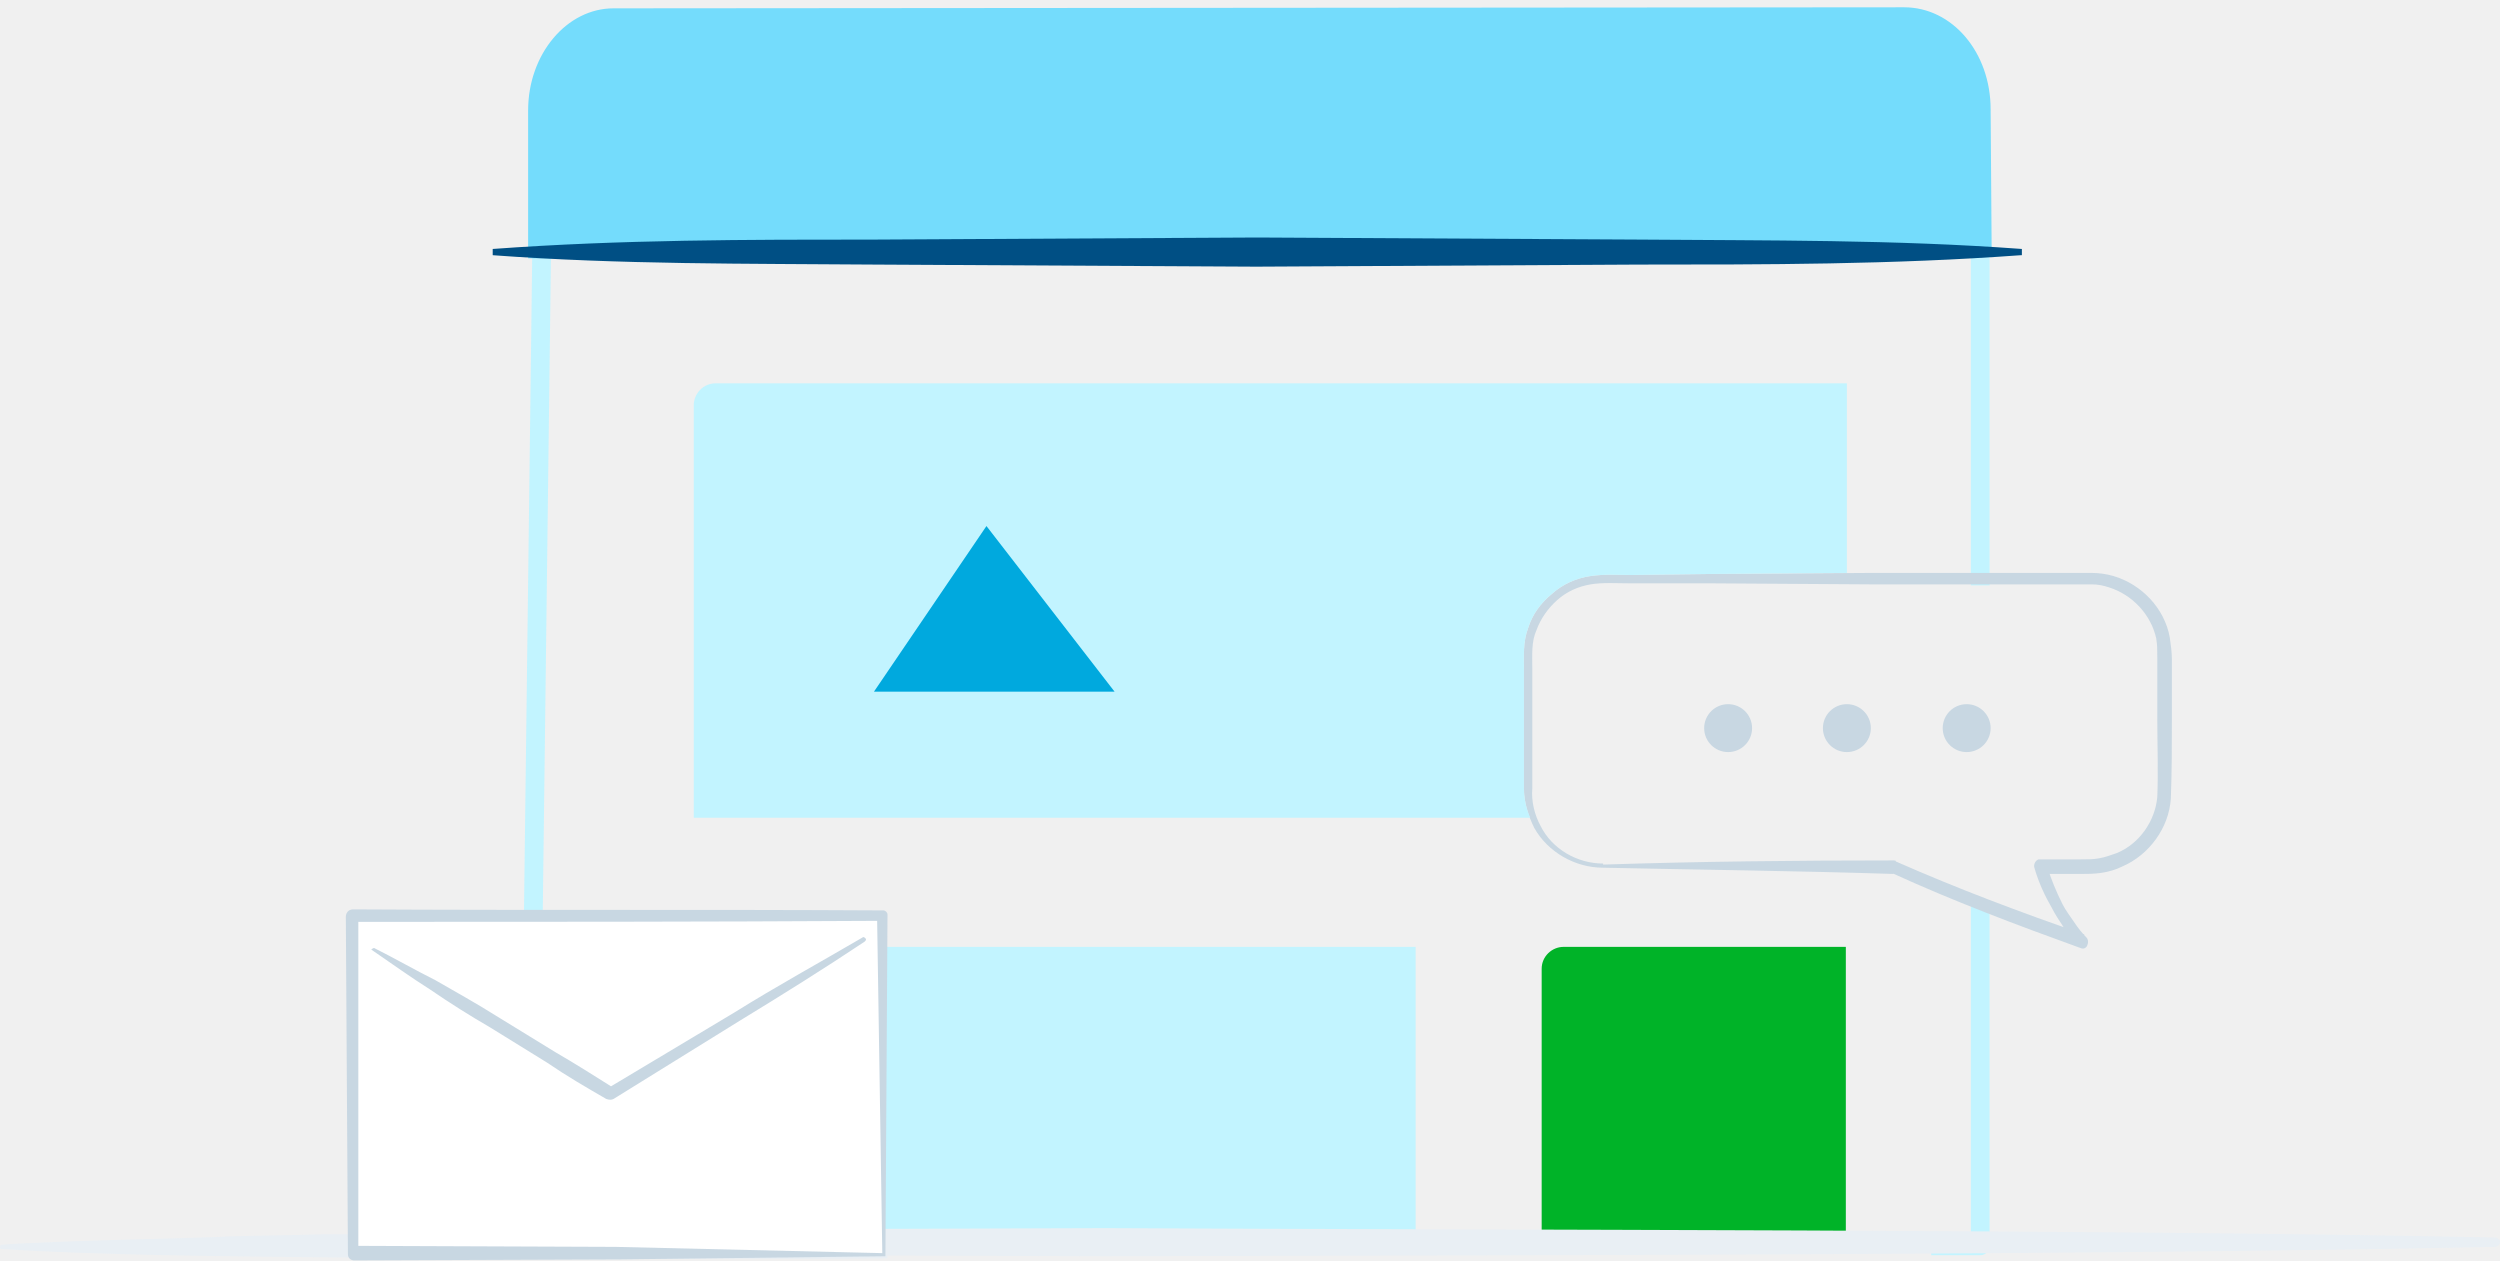
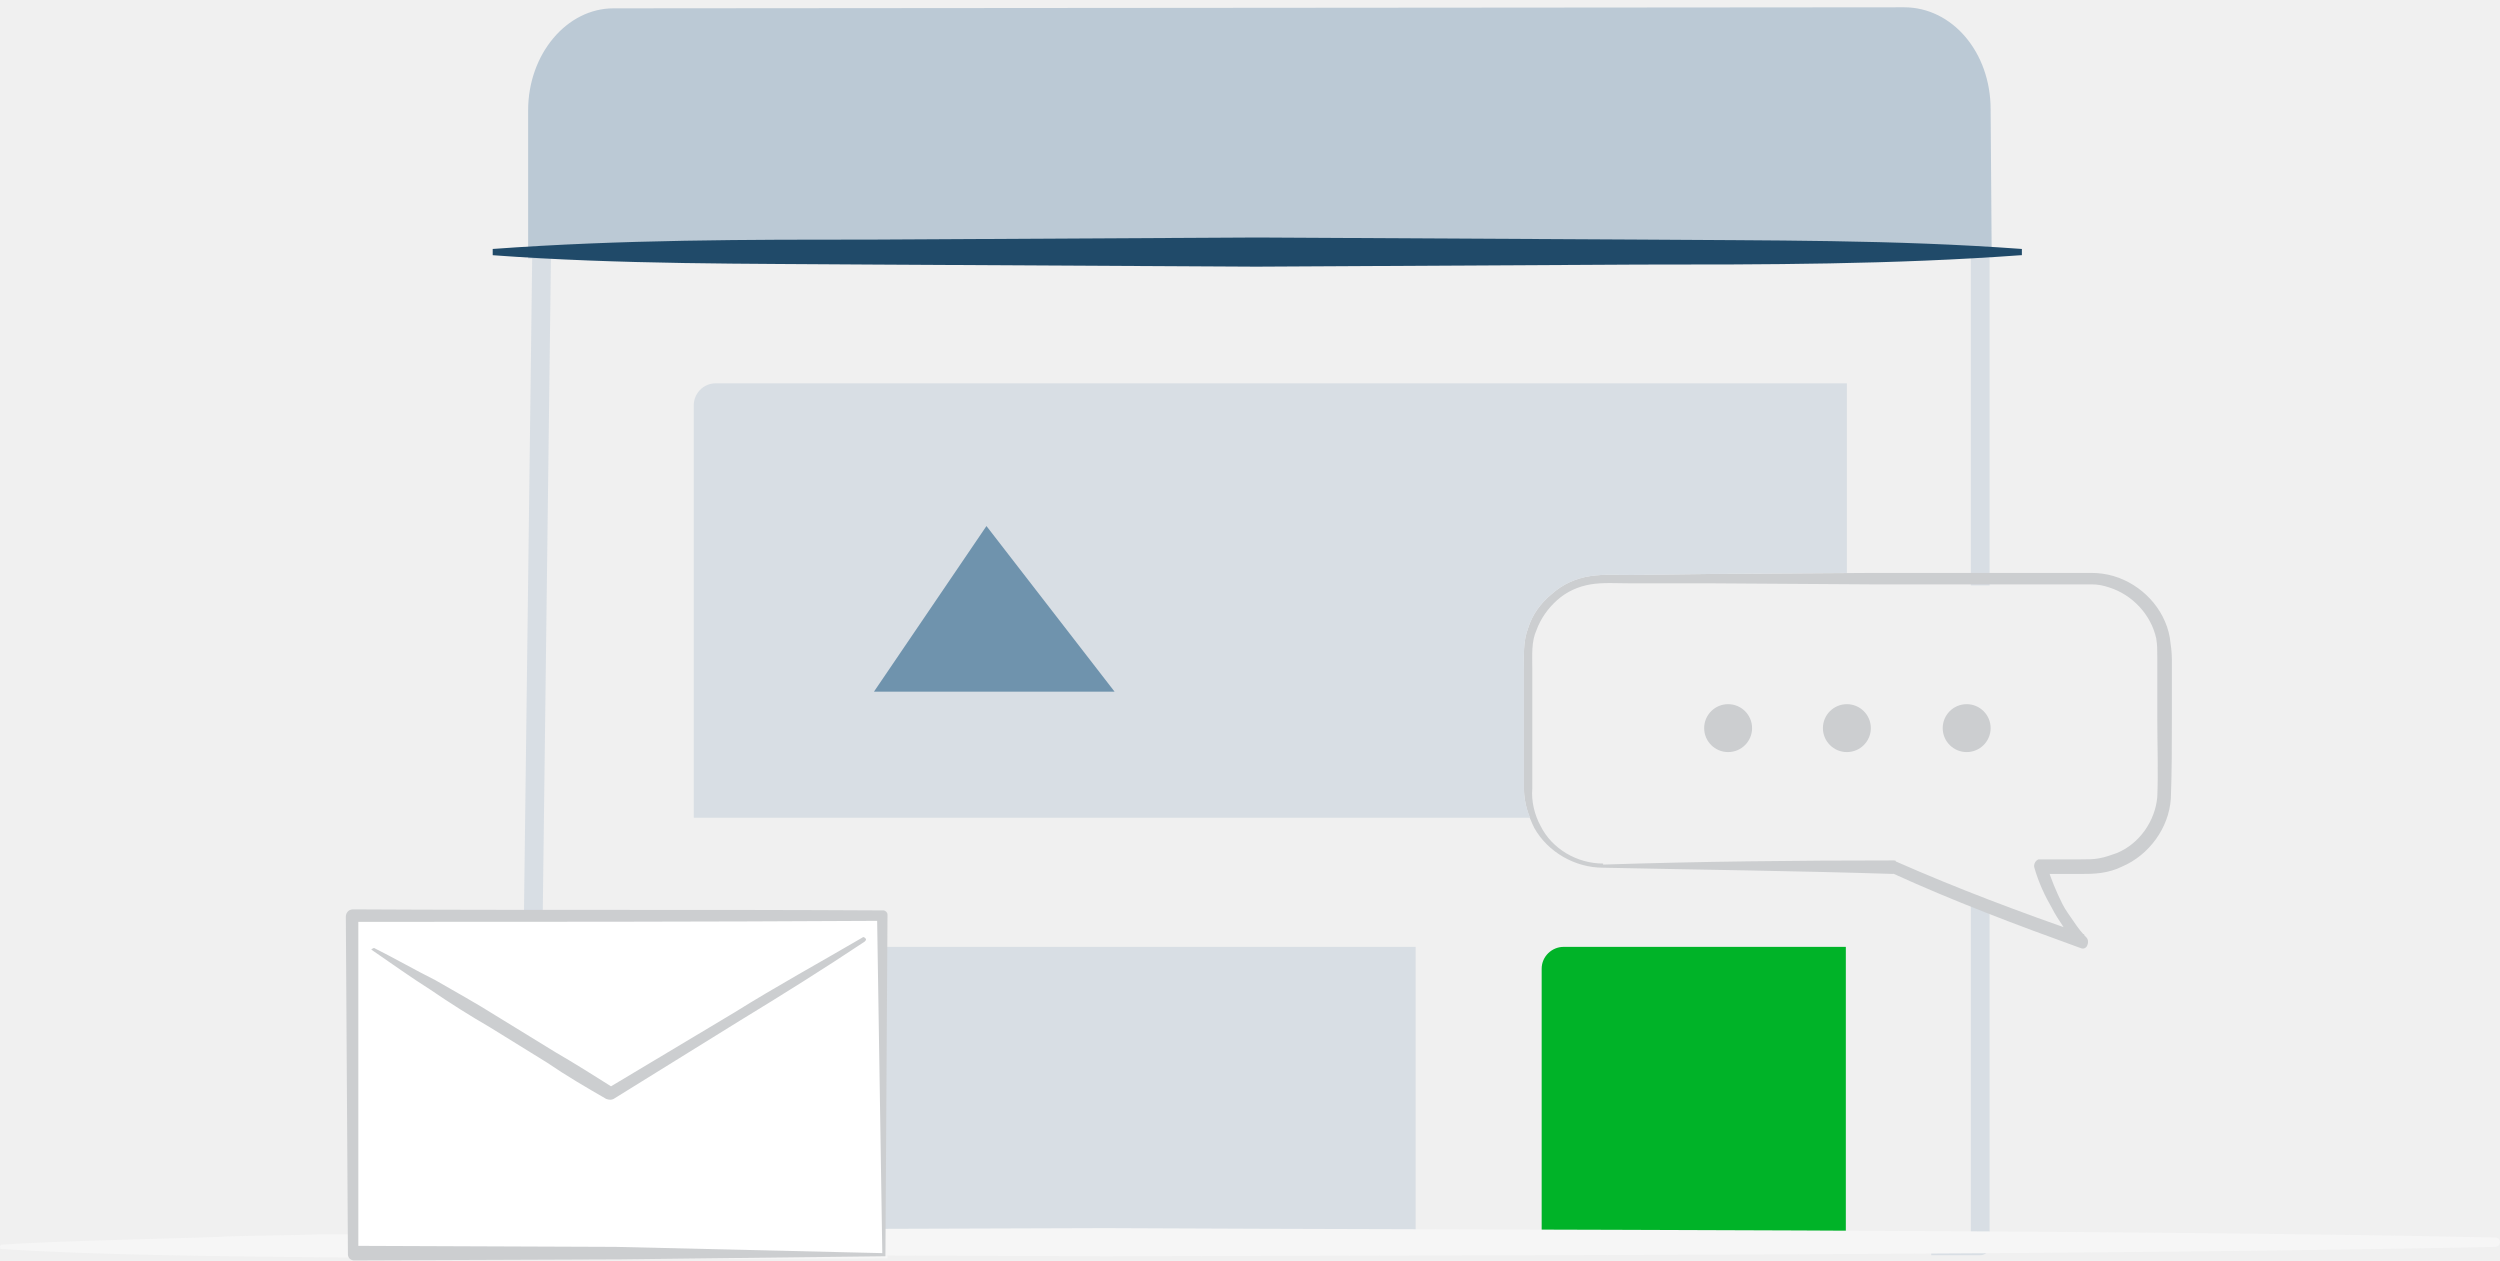
<svg xmlns="http://www.w3.org/2000/svg" id="wordAds" viewBox="0 0 240 121">
-   <style>.st0{fill:#c2f4ff}.st1{fill:#00b328}.st2{fill:#c8d7e2}.st3{fill:#00a9de}.st4{fill:#e9eff4}.st5{fill:#74dcfc}.st6{fill:#004f84}.st7{fill:#fff}</style>
+   <style>.st0{fill:#D8DEE4}.st1{fill:#00b328}.st2{fill:#CCCED0}.st3{fill:#6F93AD}.st4{fill:#F6F6F6}.st5{fill:#BBC9D5}.st6{fill:#204A69}.st7{fill:#fff}</style>
  <path class="st0" d="M51.1 23.9l-.8 63.8 1.8.3.8-64.1h-1.8zM189.2 23.6v32.6h1.8V23.5c-.6 0-1.2 0-1.8.1zM189.2 86.1v32.6h-3.8v1.8h4.7c.5 0 .9-.4.9-.9V87c-.6-.3-1.2-.7-1.8-.9zM84.8 90.9c0 9.6.2 19.1.1 28.7h51V90.9H84.8z" />
  <path class="st1" d="M177.2 119.6H148V93c0-1.2 1-2.1 2.1-2.1h27.1v28.7z" />
  <path class="st2" d="M153.9 83c9.3-.3 18.6-.4 27.9-.4.1 0 .2 0 .2.1 5.9 2.6 12 4.9 18.1 7l-.6 1c-.5-.5-1-1.1-1.4-1.7-.4-.6-.8-1.2-1.1-1.8-.7-1.2-1.3-2.5-1.7-3.9-.1-.3.1-.7.4-.8h4c.7 0 1.3 0 1.8-.1.6-.1 1.1-.3 1.7-.5 2.2-.9 3.7-3.1 3.9-5.4.1-2.4 0-5.1 0-7.6v-5.8c0-.7 0-1.2-.1-1.8-.5-2.3-2.3-4.2-4.5-4.9-.6-.2-1.1-.3-1.7-.3h-21.2l-15.4-.1h-7.7c-1.3 0-2.6-.1-3.8.1-1.2.2-2.3.7-3.2 1.5-.9.8-1.6 1.8-2 2.9-.5 1.1-.4 2.4-.4 3.7v11.5c-.1 1.2.2 2.5.8 3.6 1.1 2.2 3.5 3.6 6 3.6v.1zm0 .3c-2.7 0-5.3-1.5-6.6-3.8-.6-1.2-1-2.5-1-3.8V64.2c0-1.2-.1-2.6.4-3.9.4-1.3 1.2-2.4 2.3-3.3 1-.9 2.3-1.5 3.7-1.7 1.4-.2 2.6-.1 3.9-.1l7.7-.1 15.4-.1H200.8c.7 0 1.4.1 2.1.3 2.7.8 4.9 3.1 5.4 5.9.1.7.2 1.4.2 2.1V69c0 2.6 0 5.1-.1 7.7-.2 2.8-2.1 5.4-4.7 6.5-.6.3-1.3.5-2 .6-.7.1-1.4.1-2 .1h-3.8l.6-.8c.4 1.3.9 2.5 1.5 3.7.3.6.7 1.1 1.1 1.7s.8 1.1 1.2 1.5c.2.2.2.6 0 .9-.2.2-.4.2-.6.1-6.1-2.2-12.2-4.5-18.1-7.2l.2.1c-9.3-.3-18.6-.4-27.9-.6z" />
  <path class="st0" d="M146.3 75.7V64.2c0-1.2-.1-2.6.4-3.9.4-1.3 1.2-2.4 2.3-3.3 1-.9 2.3-1.5 3.7-1.7 1.4-.2 2.6-.1 3.9-.1l7.7-.1 13-.1V36.8H68.7c-1.2 0-2.1 1-2.1 2.1v39.6h80.3c-.4-.9-.6-1.9-.6-2.8z" />
  <circle class="st2" cx="188.8" cy="69.9" r="2.3" />
  <circle class="st2" cx="177.3" cy="69.9" r="2.3" />
  <circle class="st2" cx="165.9" cy="69.9" r="2.3" />
  <path class="st3" d="M83.9 66.4l10.8-15.9L107 66.4z" />
  <path class="st4" d="M239.5 118.8c-37.9-.8-95.5-.7-133.4-.9l-30.7.1c0 .8 0 1.7-.1 2.5l30.8.1c37.9-.1 95.5-.1 133.4-.9.3 0 .5-.2.5-.5 0-.2-.2-.4-.5-.4z" />
  <path class="st5" d="M50.7 24.8V10.6c0-5.4 3.7-9.8 8.2-9.8L182.8.7c4.6 0 8.3 4.3 8.3 9.8l.1 13.7-140.5.6z" />
  <path class="st6" d="M194 24.5c-12.3.9-24.5.9-36.7.9l-36.7.2-36.6-.2c-12.3-.1-24.5 0-36.7-.9v-.6C59.6 23 71.8 23 84 23l36.7-.2 36.7.2c12.3.1 24.5 0 36.7.9v.6z" />
  <path class="st4" d="M85.2 118.6c-9.8-.1-17.5-.1-27.4-.2l-27.2.1c-2.7.1-5.7.1-8.9.2 0 .1-16.8.4-21.6.8 0 0-.1.1-.1.2s0 .2.1.2c9.1.6 21.5.7 30.5.8l27.2.2c9.8-.1 17.6 0 27.4-.1v-2.2z" />
  <g>
    <path class="st7" d="M84.9 120.4H34L33.9 88h50.9z" />
    <path class="st2" d="M85 120.6l-25.4.3-25.6.1c-.3 0-.6-.2-.6-.6L33.2 88c0-.3.2-.7.7-.7 17 .1 33.9 0 50.9.1.2 0 .4.2.4.4l-.2 32.8zm-.3-.3L84.2 88l.4.4c-17 .1-33.9.1-50.9.1l.7-.7v32.4l-.6-.6 25.3.1 25.6.6z" />
    <path class="st7" d="M35.9 91.1l23 13.9L83 90.2" />
    <path class="st2" d="M35.9 91c2 1 3.9 2.1 5.9 3.1 1.9 1.1 3.9 2.2 5.8 3.4l5.7 3.5c1.9 1.1 3.8 2.3 5.7 3.5h-.7l12.2-7.3c4-2.5 8.2-4.8 12.3-7.2.1-.1.2 0 .3.1.1.1 0 .2-.1.3-3.9 2.6-7.9 5.1-12 7.6l-12.1 7.5c-.2.1-.4.1-.7 0-1.9-1.1-3.8-2.2-5.7-3.5L47 98.6c-1.9-1.1-3.8-2.3-5.7-3.6-1.9-1.2-3.7-2.5-5.6-3.8 0 0-.1-.1 0-.1l.2-.1z" />
  </g>
</svg>
